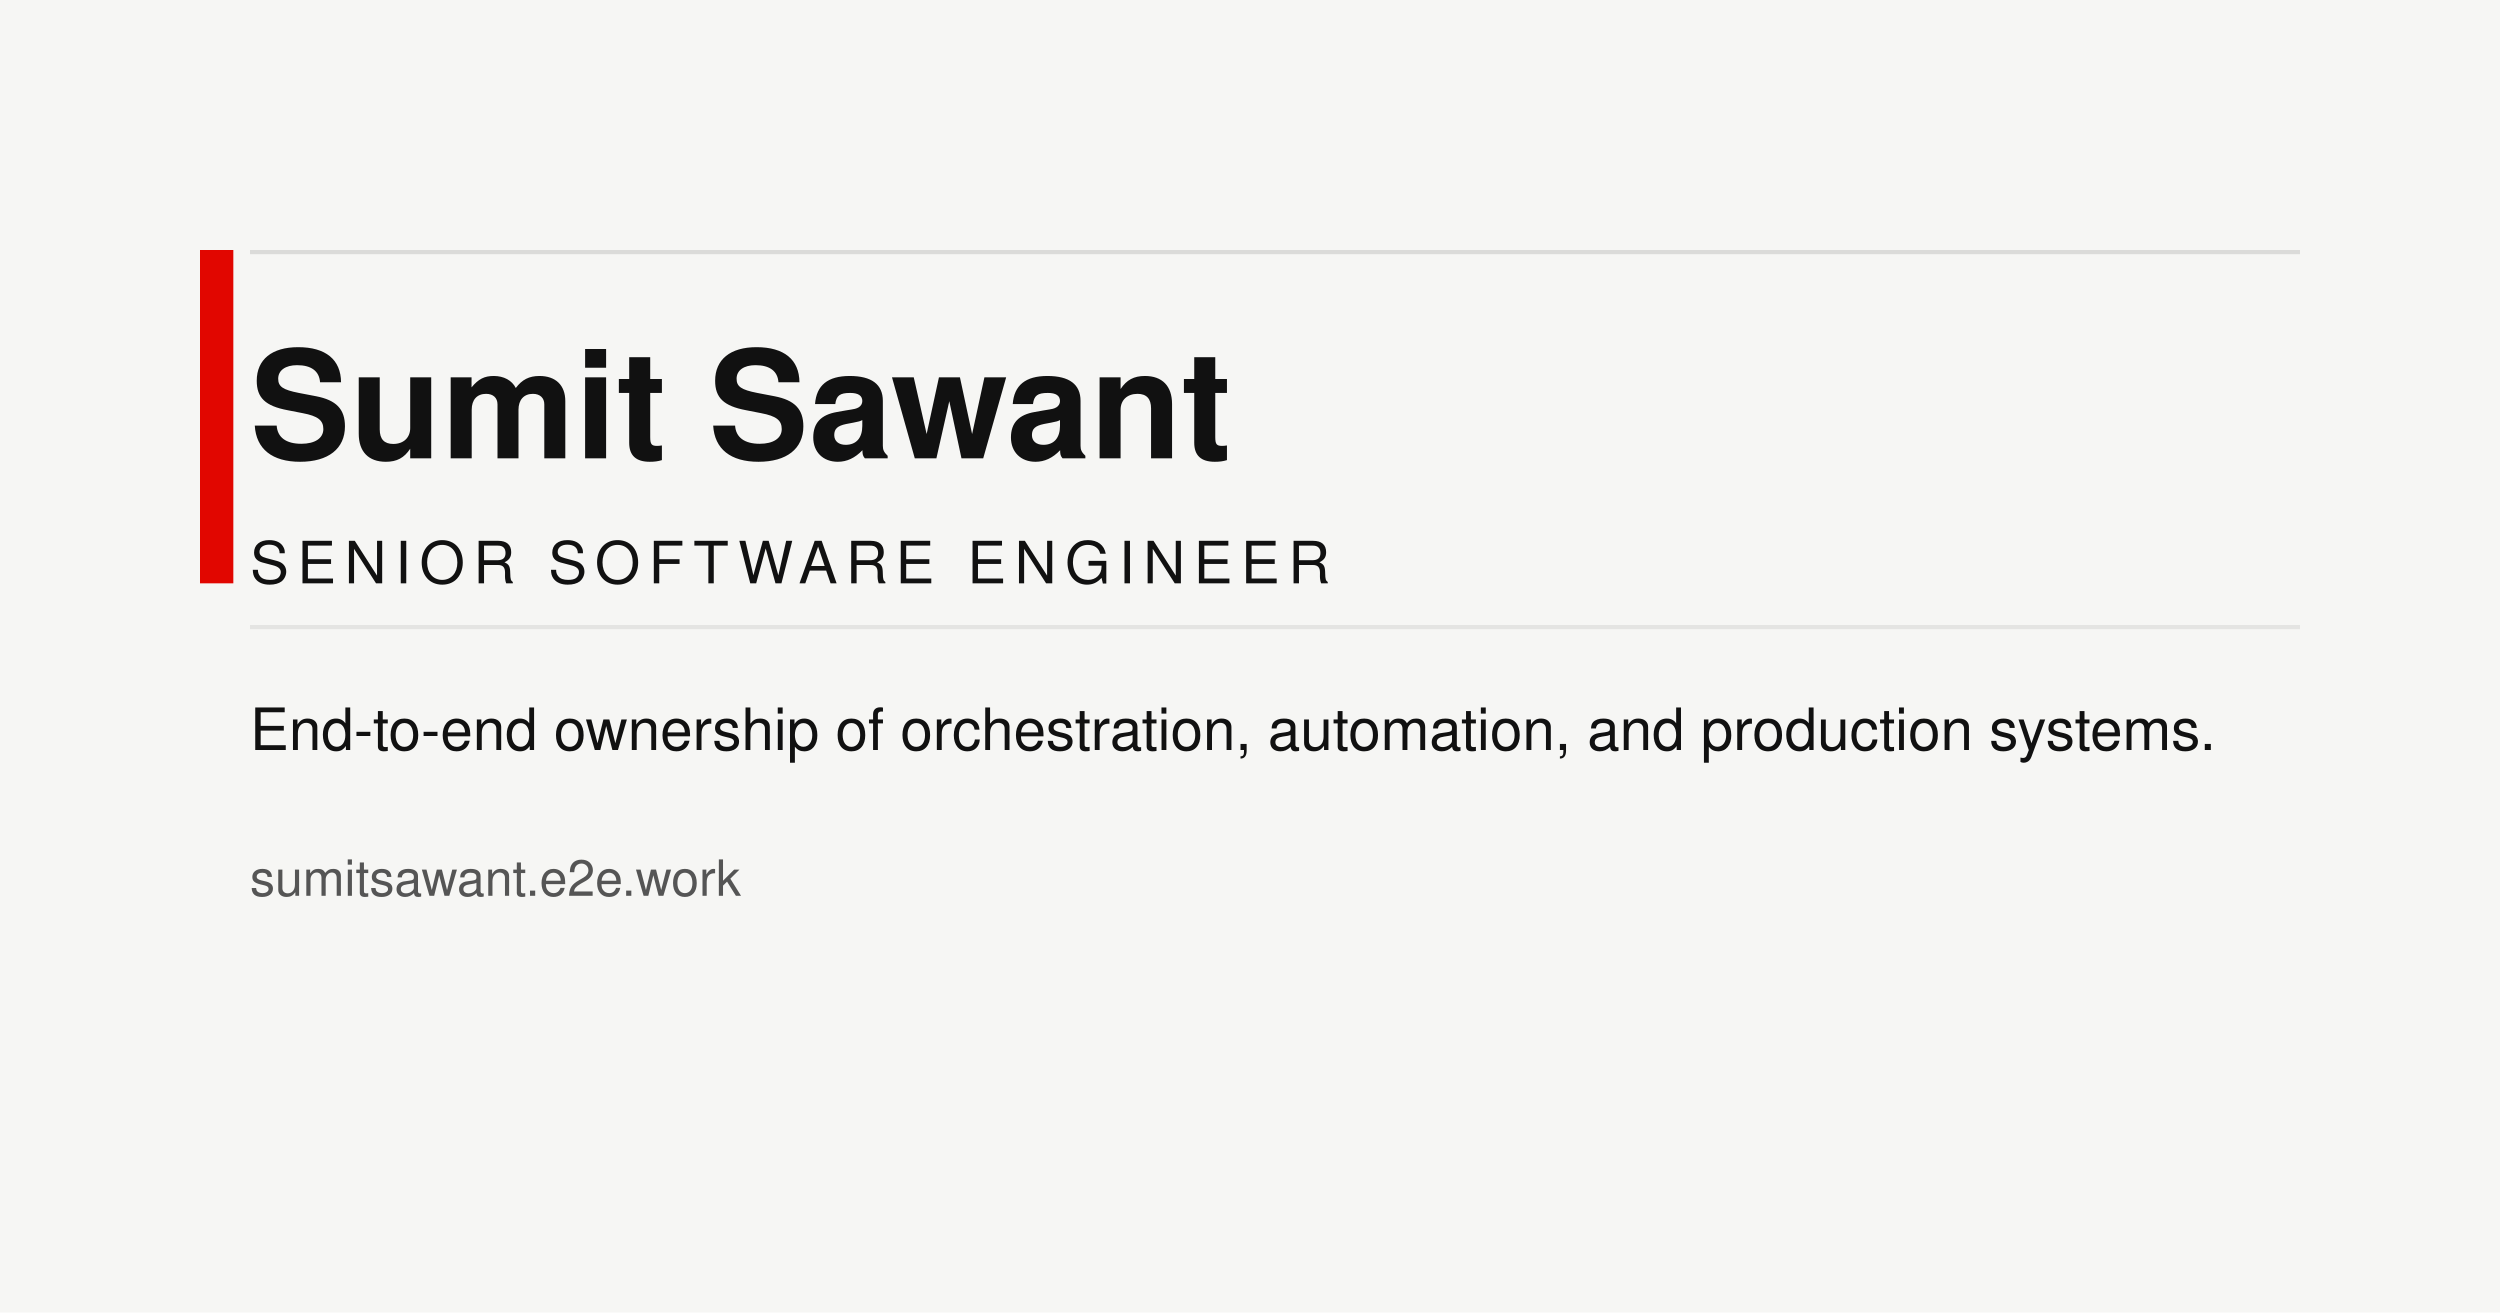
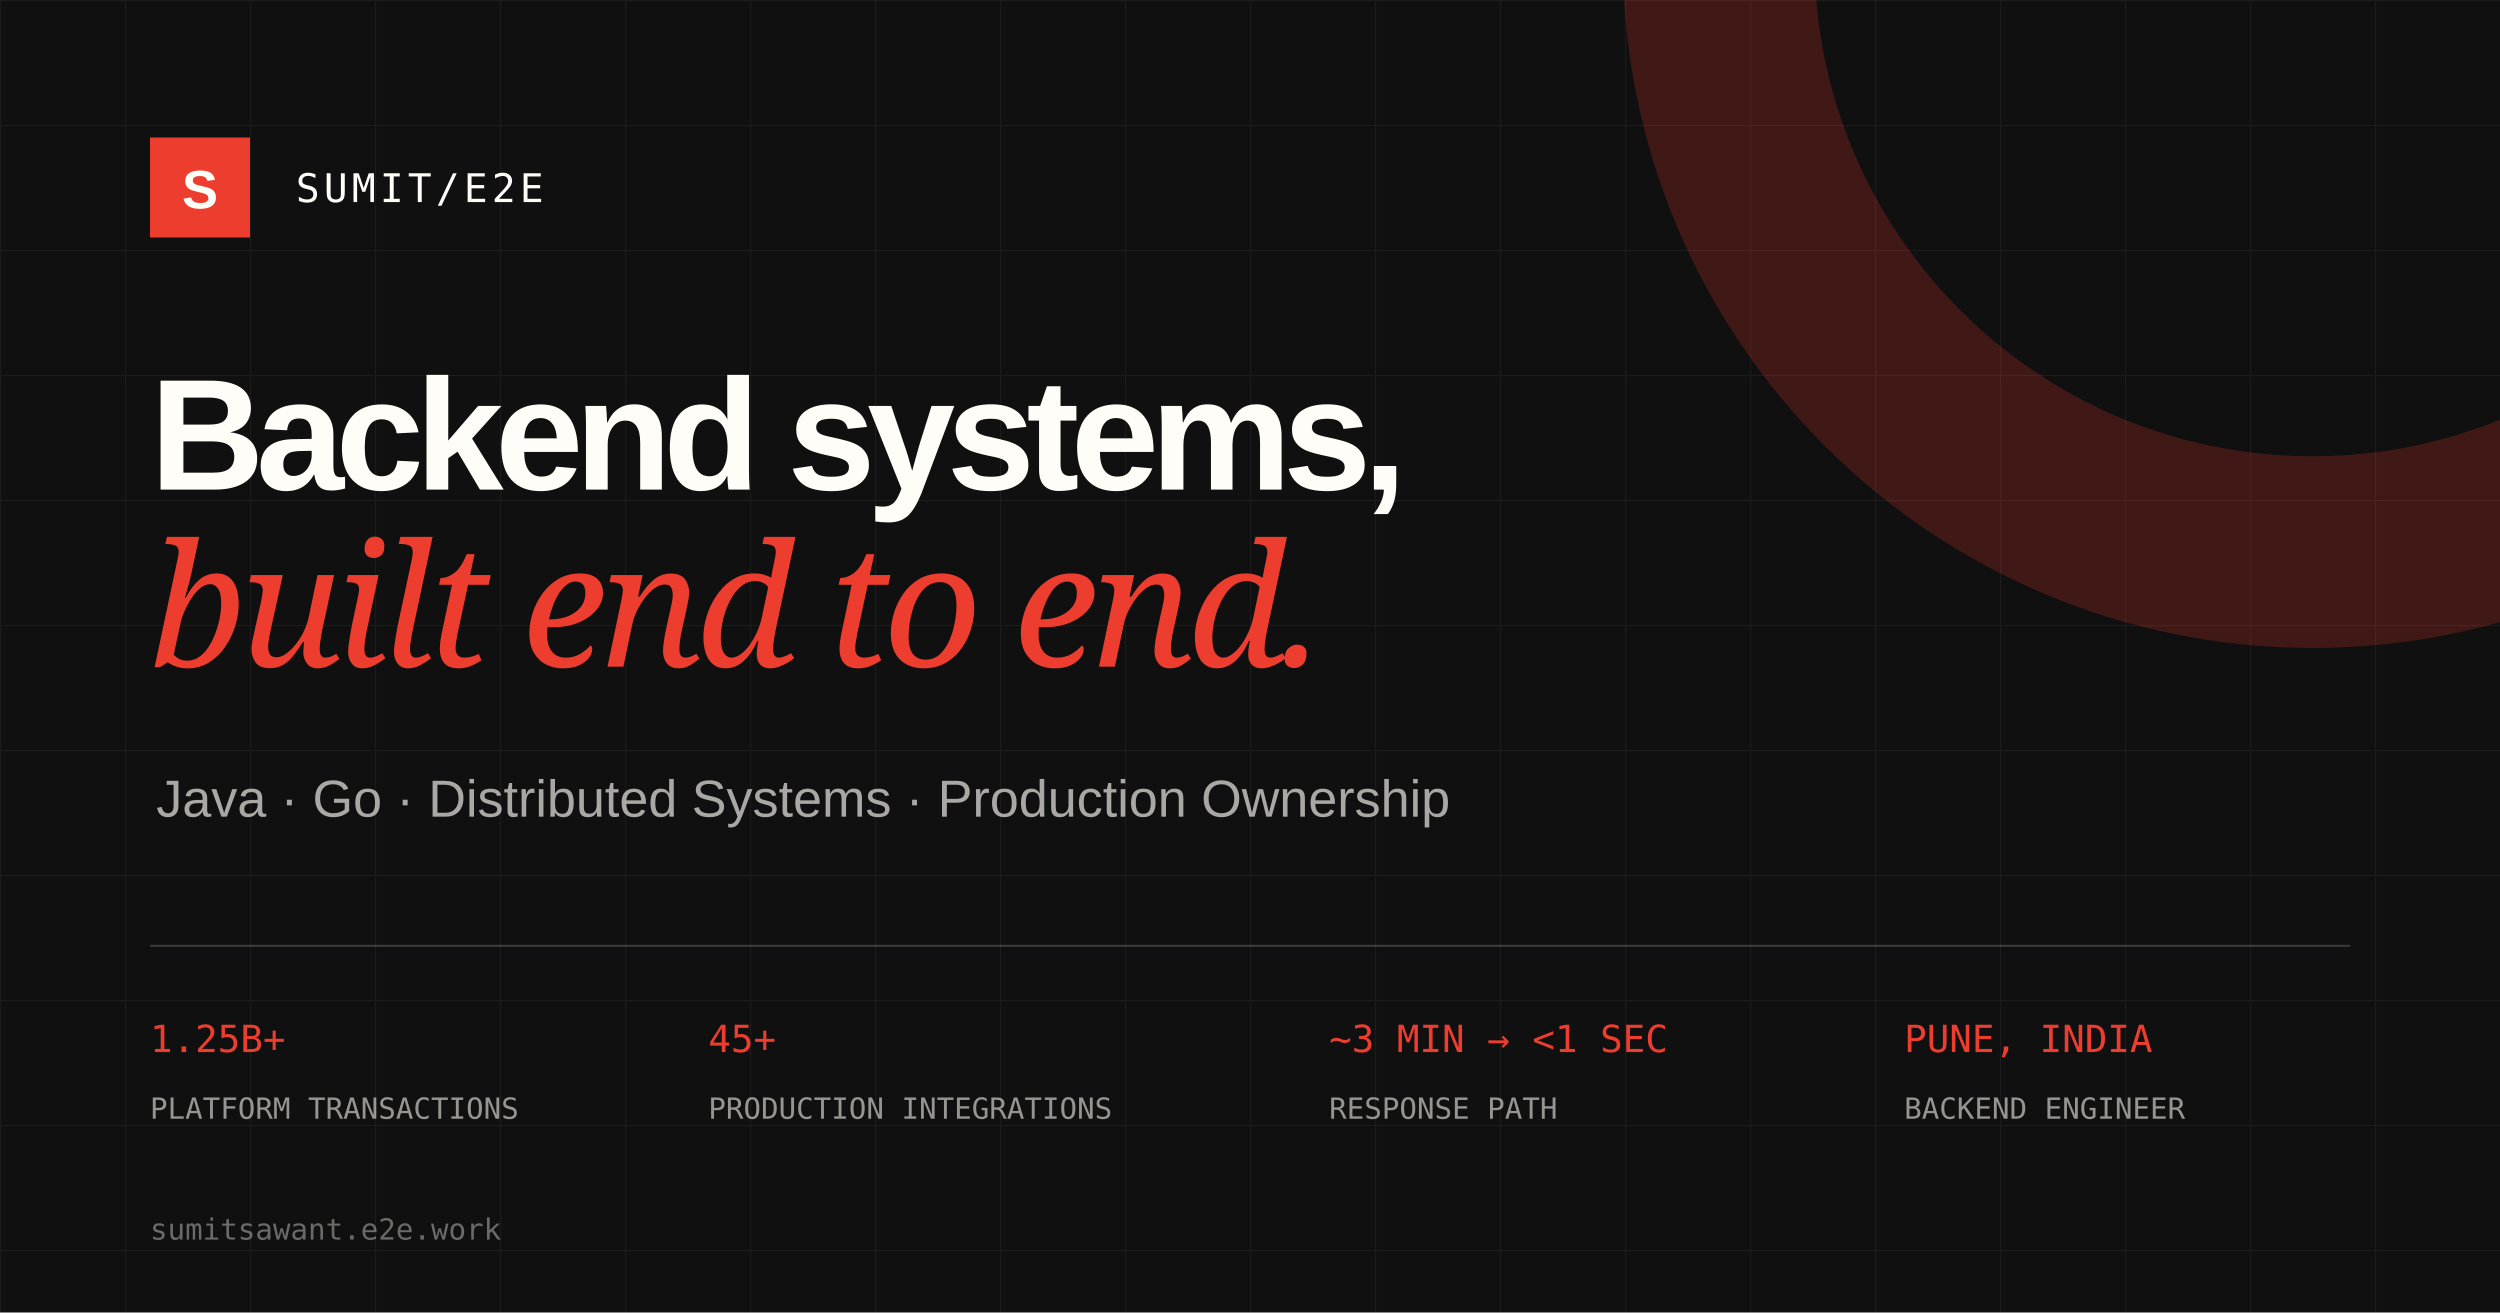
- <svg xmlns="http://www.w3.org/2000/svg" width="1200" height="630" viewBox="0 0 1200 630" role="img" aria-label="Sumit Sawant">
-   <rect width="1200" height="630" fill="#f6f6f4" />
-   <rect x="96" y="120" width="16" height="160" fill="#e10600" />
-   <rect x="120" y="120" width="984" height="2" fill="#111111" opacity="0.12" />
-   <rect x="120" y="300" width="984" height="2" fill="#111111" opacity="0.08" />
-   <text x="120" y="220" fill="#111111" font-family="Helvetica, Arial, sans-serif" font-size="72" font-weight="700">
-     Sumit Sawant
-   </text>
-   <text x="120" y="280" fill="#111111" font-family="Helvetica, Arial, sans-serif" font-size="28" letter-spacing="4">
-     SENIOR SOFTWARE ENGINEER
-   </text>
-   <text x="120" y="360" fill="#111111" font-family="Helvetica, Arial, sans-serif" font-size="28">
-     End-to-end ownership of orchestration, automation, and production systems.
-   </text>
-   <text x="120" y="430" fill="#111111" font-family="Helvetica, Arial, sans-serif" font-size="24" opacity="0.7">
-     sumitsawant.e2e.work
-   </text>
+ <svg xmlns="http://www.w3.org/2000/svg" width="1200" height="630" viewBox="0 0 1200 630" role="img" aria-labelledby="title desc">
+   <defs>
+     <pattern id="grid" width="60" height="60" patternUnits="userSpaceOnUse">
+       <path d="M60 0H0V60" fill="none" stroke="#fffdf8" stroke-opacity=".055" stroke-width="1" />
+     </pattern>
+   </defs>
+   <rect width="1200" height="630" fill="#101010" />
+   <rect width="1200" height="630" fill="url(#grid)" />
+   <circle cx="1110" cy="-20" r="285" fill="none" stroke="#ed3d2f" stroke-opacity=".22" stroke-width="92" />
+   <rect x="72" y="66" width="48" height="48" fill="#ed3d2f" />
+   <text x="96" y="100" fill="#fffdf8" font-family="Arial, sans-serif" font-size="26" font-weight="800" text-anchor="middle">S</text>
+   <text x="142" y="97" fill="#fffdf8" font-family="monospace" font-size="19" letter-spacing="2">SUMIT/E2E</text>
+   <text x="72" y="235" fill="#fffdf8" font-family="Arial, sans-serif" font-size="76" font-weight="700" letter-spacing="-4">Backend systems,</text>
+   <text x="72" y="320" fill="#ed3d2f" font-family="Georgia, serif" font-size="82" font-style="italic" font-weight="500" letter-spacing="-3">built end to end.</text>
+   <text x="75" y="392" fill="#fffdf8" fill-opacity=".64" font-family="Arial, sans-serif" font-size="25">Java · Go · Distributed Systems · Production Ownership</text>
+   <line x1="72" y1="454" x2="1128" y2="454" stroke="#fffdf8" stroke-opacity=".18" />
+   <text x="72" y="505" fill="#ed3d2f" font-family="monospace" font-size="18">1.25B+</text>
+   <text x="72" y="537" fill="#fffdf8" fill-opacity=".56" font-family="monospace" font-size="14">PLATFORM TRANSACTIONS</text>
+   <text x="340" y="505" fill="#ed3d2f" font-family="monospace" font-size="18">45+</text>
+   <text x="340" y="537" fill="#fffdf8" fill-opacity=".56" font-family="monospace" font-size="14">PRODUCTION INTEGRATIONS</text>
+   <text x="638" y="505" fill="#ed3d2f" font-family="monospace" font-size="18">~3 MIN → &lt;1 SEC</text>
+   <text x="638" y="537" fill="#fffdf8" fill-opacity=".56" font-family="monospace" font-size="14">RESPONSE PATH</text>
+   <text x="914" y="505" fill="#ed3d2f" font-family="monospace" font-size="18">PUNE, INDIA</text>
+   <text x="914" y="537" fill="#fffdf8" fill-opacity=".56" font-family="monospace" font-size="14">BACKEND ENGINEER</text>
+   <text x="72" y="595" fill="#fffdf8" fill-opacity=".38" font-family="monospace" font-size="14">sumitsawant.e2e.work</text>
</svg>
